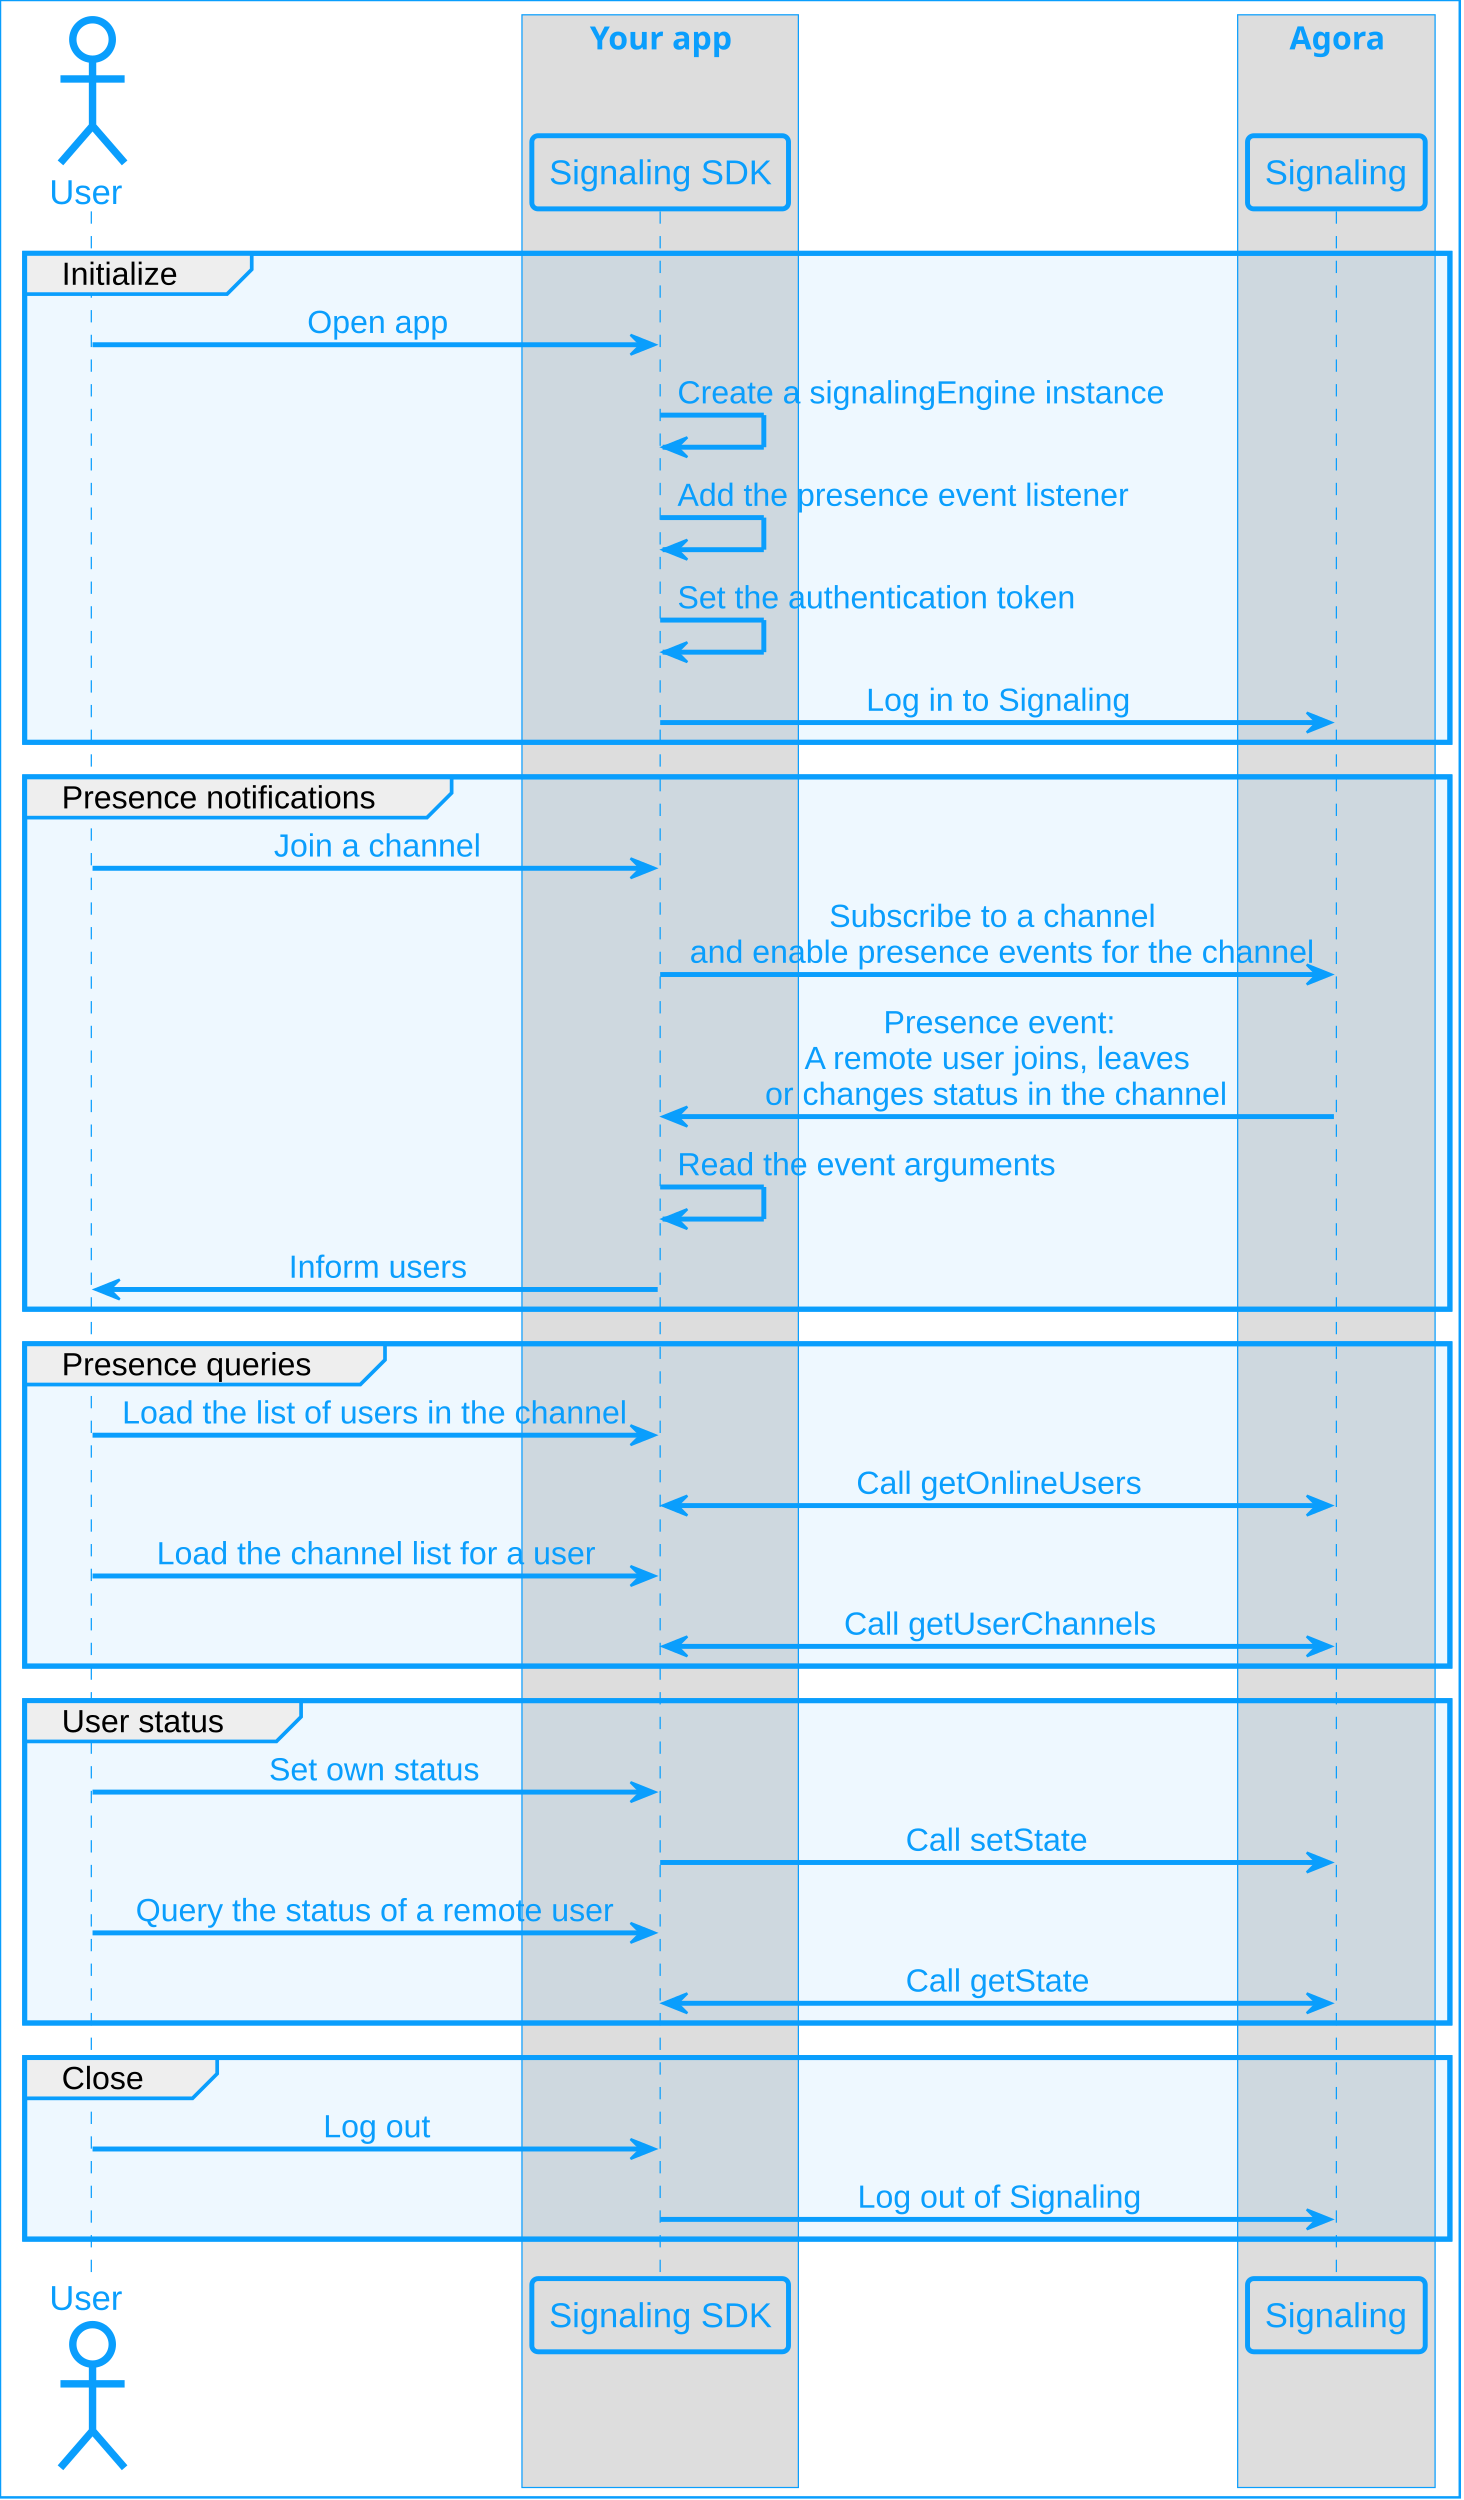
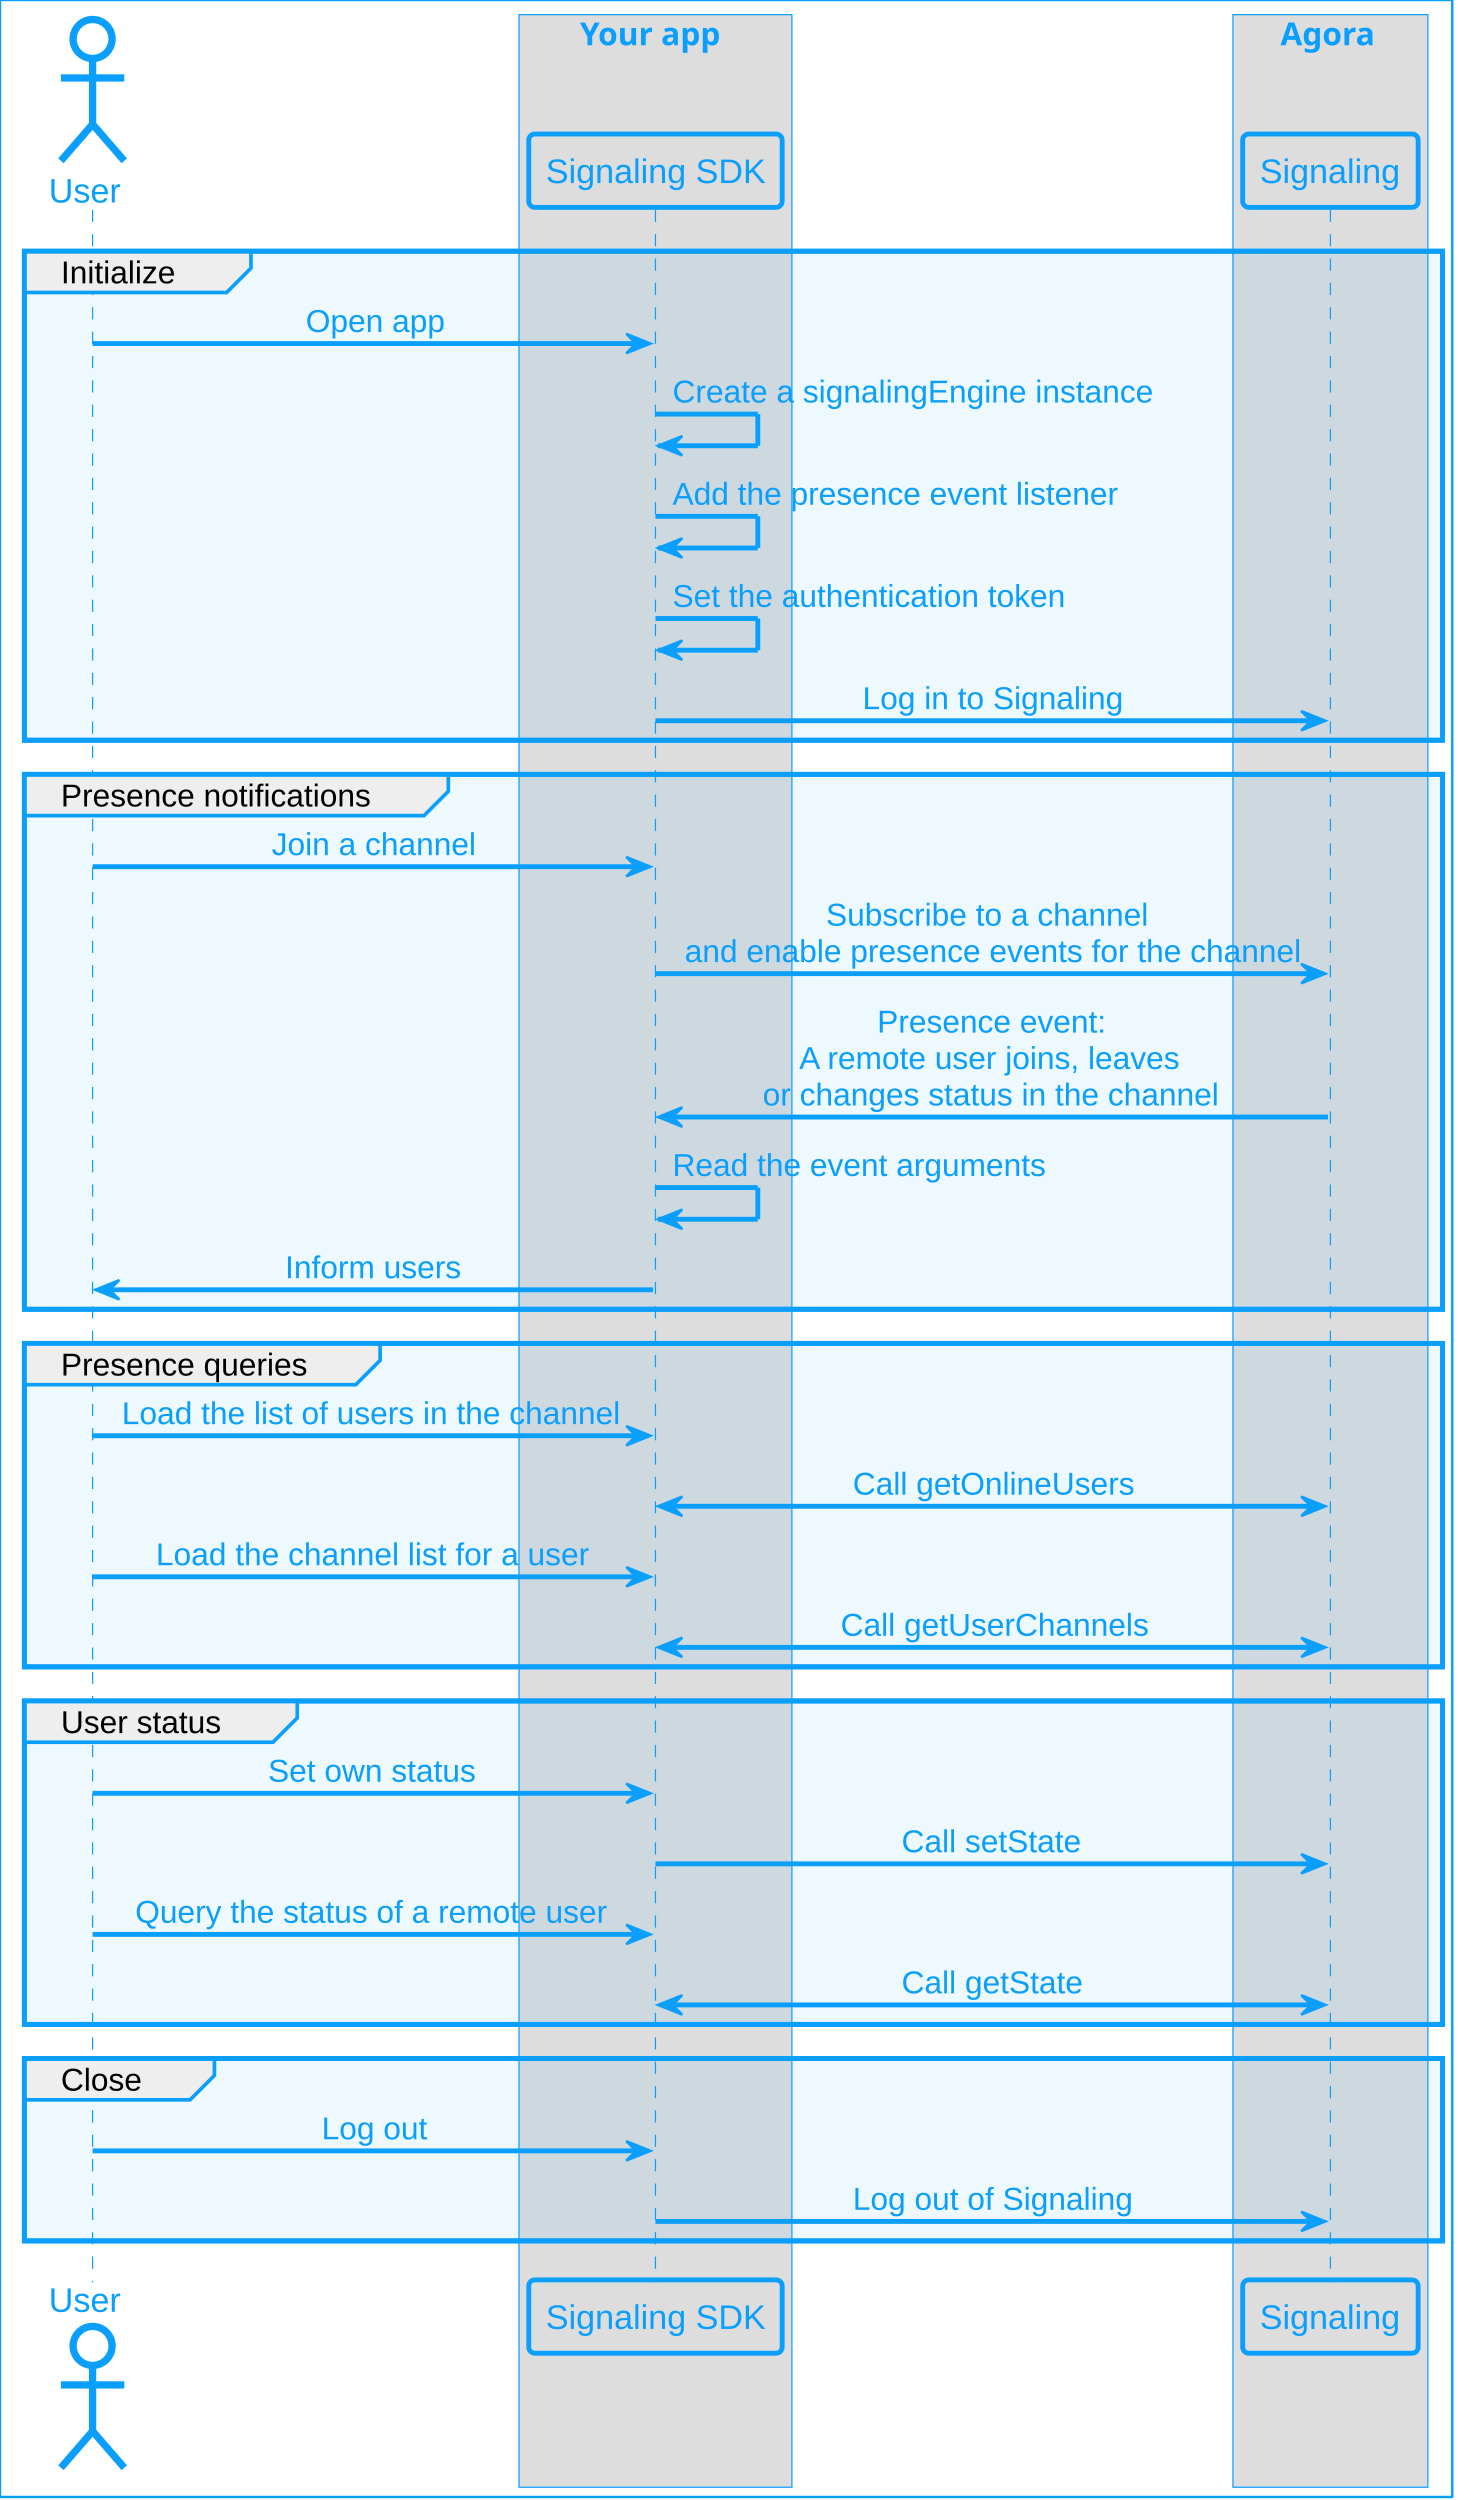
- <svg xmlns="http://www.w3.org/2000/svg" contentStyleType="text/css" height="1013px" preserveAspectRatio="none" style="width:593px;height:1013px;" version="1.1" viewBox="0 0 593 1013" width="593px" zoomAndPan="magnify">
+ <svg xmlns="http://www.w3.org/2000/svg" contentStyleType="text/css" height="1026px" preserveAspectRatio="none" style="width:598px;height:1026px;" version="1.1" viewBox="0 0 598 1026" width="598px" zoomAndPan="magnify">
  <defs />
  <g>
-     <rect fill="none" height="1011.938" style="stroke:#0A9EFD;stroke-width:1.0;" width="591.5" x="0" y="0" />
-     <rect fill="#999999" fill-opacity="0.333" height="1001.938" style="stroke:#0A9EFD;stroke-width:0.5;" width="112" x="211.5" y="6" />
-     <text fill="#0A9EFD" font-family="sans-serif" font-size="13" font-weight="bold" lengthAdjust="spacing" textLength="57" x="239" y="20.028">Your app</text>
-     <rect fill="#999999" fill-opacity="0.333" height="1001.938" style="stroke:#0A9EFD;stroke-width:0.5;" width="80" x="501.5" y="6" />
-     <text fill="#0A9EFD" font-family="sans-serif" font-size="13" font-weight="bold" lengthAdjust="spacing" textLength="38" x="522.5" y="20.028">Agora</text>
-     <rect fill="#0A9EFD" fill-opacity="0.067" height="198.141" style="stroke:#0A9EFD;stroke-width:2.0;" width="577.5" x="10" y="102.641" />
-     <rect fill="#0A9EFD" fill-opacity="0.067" height="215.711" style="stroke:#0A9EFD;stroke-width:2.0;" width="577.5" x="10" y="314.781" />
-     <rect fill="#0A9EFD" fill-opacity="0.067" height="130.617" style="stroke:#0A9EFD;stroke-width:2.0;" width="577.5" x="10" y="544.492" />
-     <rect fill="#0A9EFD" fill-opacity="0.067" height="130.617" style="stroke:#0A9EFD;stroke-width:2.0;" width="577.5" x="10" y="689.109" />
-     <rect fill="#0A9EFD" fill-opacity="0.067" height="73.57" style="stroke:#0A9EFD;stroke-width:2.0;" width="577.5" x="10" y="833.727" />
-     <line style="stroke:#0A9EFD;stroke-width:0.5;stroke-dasharray:5.0,5.0;" x1="37" x2="37" y1="85.641" y2="924.297" />
-     <line style="stroke:#0A9EFD;stroke-width:0.5;stroke-dasharray:5.0,5.0;" x1="267.5" x2="267.5" y1="85.641" y2="924.297" />
-     <line style="stroke:#0A9EFD;stroke-width:0.5;stroke-dasharray:5.0,5.0;" x1="541.5" x2="541.5" y1="85.641" y2="924.297" />
-     <text fill="#0A9EFD" font-family="Arial" font-size="14" lengthAdjust="spacing" textLength="29" x="20" y="82.674">User</text>
-     <ellipse cx="37.5" cy="16" fill="none" rx="8" ry="8" style="stroke:#0A9EFD;stroke-width:3.0;" />
-     <path d="M37.5,24 L37.5,51 M24.5,32 L50.5,32 M37.5,51 L24.5,66 M37.5,51 L50.5,66 " fill="none" style="stroke:#0A9EFD;stroke-width:3.0;" />
-     <text fill="#0A9EFD" font-family="Arial" font-size="14" lengthAdjust="spacing" textLength="29" x="20" y="935.971">User</text>
-     <ellipse cx="37.5" cy="949.938" fill="none" rx="8" ry="8" style="stroke:#0A9EFD;stroke-width:3.0;" />
-     <path d="M37.5,957.938 L37.5,984.938 M24.5,965.938 L50.5,965.938 M37.5,984.938 L24.5,999.938 M37.5,984.938 L50.5,999.938 " fill="none" style="stroke:#0A9EFD;stroke-width:3.0;" />
-     <rect fill="none" height="29.641" rx="2.5" ry="2.5" style="stroke:#0A9EFD;stroke-width:2.0;" width="104" x="215.5" y="55" />
-     <text fill="#0A9EFD" font-family="Arial" font-size="14" lengthAdjust="spacing" textLength="90" x="222.5" y="74.674">Signaling SDK</text>
-     <rect fill="none" height="29.641" rx="2.5" ry="2.5" style="stroke:#0A9EFD;stroke-width:2.0;" width="104" x="215.5" y="923.297" />
-     <text fill="#0A9EFD" font-family="Arial" font-size="14" lengthAdjust="spacing" textLength="90" x="222.5" y="942.971">Signaling SDK</text>
-     <rect fill="none" height="29.641" rx="2.5" ry="2.5" style="stroke:#0A9EFD;stroke-width:2.0;" width="72" x="505.5" y="55" />
-     <text fill="#0A9EFD" font-family="Arial" font-size="14" lengthAdjust="spacing" textLength="58" x="512.5" y="74.674">Signaling</text>
-     <rect fill="none" height="29.641" rx="2.5" ry="2.5" style="stroke:#0A9EFD;stroke-width:2.0;" width="72" x="505.5" y="923.297" />
-     <text fill="#0A9EFD" font-family="Arial" font-size="14" lengthAdjust="spacing" textLength="58" x="512.5" y="942.971">Signaling</text>
-     <path d="M10,102.641 L102,102.641 L102,109.164 L92,119.164 L10,119.164 L10,102.641 " fill="#EEEEEE" style="stroke:#0A9EFD;stroke-width:1.5;" />
-     <rect fill="none" height="198.141" style="stroke:#0A9EFD;stroke-width:2.0;" width="577.5" x="10" y="102.641" />
-     <text fill="#000000" font-family="Arial" font-size="13" lengthAdjust="spacing" textLength="47" x="25" y="115.409">Initialize</text>
-     <polygon fill="#0A9EFD" points="255.5,135.688,265.5,139.688,255.5,143.688,259.5,139.688" style="stroke:#0A9EFD;stroke-width:1.0;" />
-     <line style="stroke:#0A9EFD;stroke-width:2.0;" x1="37.5" x2="261.5" y1="139.688" y2="139.688" />
-     <text fill="#0A9EFD" font-family="Arial" font-size="13" lengthAdjust="spacing" textLength="56" x="124.5" y="134.933">Open app</text>
-     <line style="stroke:#0A9EFD;stroke-width:2.0;" x1="267.5" x2="309.5" y1="168.211" y2="168.211" />
-     <line style="stroke:#0A9EFD;stroke-width:2.0;" x1="309.5" x2="309.5" y1="168.211" y2="181.211" />
-     <line style="stroke:#0A9EFD;stroke-width:2.0;" x1="268.5" x2="309.5" y1="181.211" y2="181.211" />
-     <polygon fill="#0A9EFD" points="278.5,177.211,268.5,181.211,278.5,185.211,274.5,181.211" style="stroke:#0A9EFD;stroke-width:1.0;" />
-     <text fill="#0A9EFD" font-family="Arial" font-size="13" lengthAdjust="spacing" textLength="197" x="274.5" y="163.456">Create a signalingEngine instance</text>
-     <line style="stroke:#0A9EFD;stroke-width:2.0;" x1="267.5" x2="309.5" y1="209.734" y2="209.734" />
-     <line style="stroke:#0A9EFD;stroke-width:2.0;" x1="309.5" x2="309.5" y1="209.734" y2="222.734" />
-     <line style="stroke:#0A9EFD;stroke-width:2.0;" x1="268.5" x2="309.5" y1="222.734" y2="222.734" />
-     <polygon fill="#0A9EFD" points="278.5,218.734,268.5,222.734,278.5,226.734,274.5,222.734" style="stroke:#0A9EFD;stroke-width:1.0;" />
-     <text fill="#0A9EFD" font-family="Arial" font-size="13" lengthAdjust="spacing" textLength="182" x="274.5" y="204.98">Add the presence event listener</text>
-     <line style="stroke:#0A9EFD;stroke-width:2.0;" x1="267.5" x2="309.5" y1="251.258" y2="251.258" />
-     <line style="stroke:#0A9EFD;stroke-width:2.0;" x1="309.5" x2="309.5" y1="251.258" y2="264.258" />
-     <line style="stroke:#0A9EFD;stroke-width:2.0;" x1="268.5" x2="309.5" y1="264.258" y2="264.258" />
-     <polygon fill="#0A9EFD" points="278.5,260.258,268.5,264.258,278.5,268.258,274.5,264.258" style="stroke:#0A9EFD;stroke-width:1.0;" />
-     <text fill="#0A9EFD" font-family="Arial" font-size="13" lengthAdjust="spacing" textLength="163" x="274.5" y="246.503">Set the authentication token</text>
-     <polygon fill="#0A9EFD" points="529.5,288.781,539.5,292.781,529.5,296.781,533.5,292.781" style="stroke:#0A9EFD;stroke-width:1.0;" />
-     <line style="stroke:#0A9EFD;stroke-width:2.0;" x1="267.5" x2="535.5" y1="292.781" y2="292.781" />
-     <text fill="#0A9EFD" font-family="Arial" font-size="13" lengthAdjust="spacing" textLength="107" x="351" y="288.026">Log in to Signaling</text>
-     <path d="M10,314.781 L183,314.781 L183,321.305 L173,331.305 L10,331.305 L10,314.781 " fill="#EEEEEE" style="stroke:#0A9EFD;stroke-width:1.5;" />
-     <rect fill="none" height="215.711" style="stroke:#0A9EFD;stroke-width:2.0;" width="577.5" x="10" y="314.781" />
-     <text fill="#000000" font-family="Arial" font-size="13" lengthAdjust="spacing" textLength="128" x="25" y="327.55">Presence notifications</text>
-     <polygon fill="#0A9EFD" points="255.5,347.828,265.5,351.828,255.5,355.828,259.5,351.828" style="stroke:#0A9EFD;stroke-width:1.0;" />
-     <line style="stroke:#0A9EFD;stroke-width:2.0;" x1="37.5" x2="261.5" y1="351.828" y2="351.828" />
-     <text fill="#0A9EFD" font-family="Arial" font-size="13" lengthAdjust="spacing" textLength="83" x="111" y="347.073">Join a channel</text>
-     <polygon fill="#0A9EFD" points="529.5,390.875,539.5,394.875,529.5,398.875,533.5,394.875" style="stroke:#0A9EFD;stroke-width:1.0;" />
-     <line style="stroke:#0A9EFD;stroke-width:2.0;" x1="267.5" x2="535.5" y1="394.875" y2="394.875" />
-     <text fill="#0A9EFD" font-family="Arial" font-size="13" lengthAdjust="spacing" textLength="133" x="336" y="375.597">Subscribe to a channel</text>
-     <text fill="#0A9EFD" font-family="Arial" font-size="13" lengthAdjust="spacing" textLength="250" x="279.5" y="390.12">and enable presence events for the channel</text>
-     <polygon fill="#0A9EFD" points="278.5,448.445,268.5,452.445,278.5,456.445,274.5,452.445" style="stroke:#0A9EFD;stroke-width:1.0;" />
-     <line style="stroke:#0A9EFD;stroke-width:2.0;" x1="272.5" x2="540.5" y1="452.445" y2="452.445" />
-     <text fill="#0A9EFD" font-family="Arial" font-size="13" lengthAdjust="spacing" textLength="93" x="358" y="418.644">Presence event:</text>
-     <text fill="#0A9EFD" font-family="Arial" font-size="13" lengthAdjust="spacing" textLength="157" x="326" y="433.167">A remote user joins, leaves</text>
-     <text fill="#0A9EFD" font-family="Arial" font-size="13" lengthAdjust="spacing" textLength="189" x="310" y="447.69">or changes status in the channel</text>
-     <line style="stroke:#0A9EFD;stroke-width:2.0;" x1="267.5" x2="309.5" y1="480.969" y2="480.969" />
-     <line style="stroke:#0A9EFD;stroke-width:2.0;" x1="309.5" x2="309.5" y1="480.969" y2="493.969" />
-     <line style="stroke:#0A9EFD;stroke-width:2.0;" x1="268.5" x2="309.5" y1="493.969" y2="493.969" />
-     <polygon fill="#0A9EFD" points="278.5,489.969,268.5,493.969,278.5,497.969,274.5,493.969" style="stroke:#0A9EFD;stroke-width:1.0;" />
-     <text fill="#0A9EFD" font-family="Arial" font-size="13" lengthAdjust="spacing" textLength="151" x="274.5" y="476.214">Read the event arguments</text>
-     <polygon fill="#0A9EFD" points="48.5,518.492,38.5,522.492,48.5,526.492,44.5,522.492" style="stroke:#0A9EFD;stroke-width:1.0;" />
-     <line style="stroke:#0A9EFD;stroke-width:2.0;" x1="42.5" x2="266.5" y1="522.492" y2="522.492" />
-     <text fill="#0A9EFD" font-family="Arial" font-size="13" lengthAdjust="spacing" textLength="71" x="117" y="517.737">Inform users</text>
-     <path d="M10,544.492 L156,544.492 L156,551.016 L146,561.016 L10,561.016 L10,544.492 " fill="#EEEEEE" style="stroke:#0A9EFD;stroke-width:1.5;" />
-     <rect fill="none" height="130.617" style="stroke:#0A9EFD;stroke-width:2.0;" width="577.5" x="10" y="544.492" />
-     <text fill="#000000" font-family="Arial" font-size="13" lengthAdjust="spacing" textLength="101" x="25" y="557.261">Presence queries</text>
-     <polygon fill="#0A9EFD" points="255.5,577.539,265.5,581.539,255.5,585.539,259.5,581.539" style="stroke:#0A9EFD;stroke-width:1.0;" />
-     <line style="stroke:#0A9EFD;stroke-width:2.0;" x1="37.5" x2="261.5" y1="581.539" y2="581.539" />
-     <text fill="#0A9EFD" font-family="Arial" font-size="13" lengthAdjust="spacing" textLength="206" x="49.5" y="576.784">Load the list of users in the channel</text>
-     <polygon fill="#0A9EFD" points="278.5,606.062,268.5,610.062,278.5,614.062,274.5,610.062" style="stroke:#0A9EFD;stroke-width:1.0;" />
-     <polygon fill="#0A9EFD" points="529.5,606.062,539.5,610.062,529.5,614.062,533.5,610.062" style="stroke:#0A9EFD;stroke-width:1.0;" />
-     <line style="stroke:#0A9EFD;stroke-width:2.0;" x1="272.5" x2="535.5" y1="610.062" y2="610.062" />
-     <text fill="#0A9EFD" font-family="Arial" font-size="13" lengthAdjust="spacing" textLength="115" x="347" y="605.308">Call getOnlineUsers</text>
-     <polygon fill="#0A9EFD" points="255.5,634.586,265.5,638.586,255.5,642.586,259.5,638.586" style="stroke:#0A9EFD;stroke-width:1.0;" />
-     <line style="stroke:#0A9EFD;stroke-width:2.0;" x1="37.5" x2="261.5" y1="638.586" y2="638.586" />
-     <text fill="#0A9EFD" font-family="Arial" font-size="13" lengthAdjust="spacing" textLength="178" x="63.5" y="633.831">Load the channel list for a user</text>
-     <polygon fill="#0A9EFD" points="278.5,663.109,268.5,667.109,278.5,671.109,274.5,667.109" style="stroke:#0A9EFD;stroke-width:1.0;" />
-     <polygon fill="#0A9EFD" points="529.5,663.109,539.5,667.109,529.5,671.109,533.5,667.109" style="stroke:#0A9EFD;stroke-width:1.0;" />
-     <line style="stroke:#0A9EFD;stroke-width:2.0;" x1="272.5" x2="535.5" y1="667.109" y2="667.109" />
-     <text fill="#0A9EFD" font-family="Arial" font-size="13" lengthAdjust="spacing" textLength="125" x="342" y="662.355">Call getUserChannels</text>
-     <path d="M10,689.109 L122,689.109 L122,695.633 L112,705.633 L10,705.633 L10,689.109 " fill="#EEEEEE" style="stroke:#0A9EFD;stroke-width:1.5;" />
-     <rect fill="none" height="130.617" style="stroke:#0A9EFD;stroke-width:2.0;" width="577.5" x="10" y="689.109" />
-     <text fill="#000000" font-family="Arial" font-size="13" lengthAdjust="spacing" textLength="67" x="25" y="701.878">User status</text>
-     <polygon fill="#0A9EFD" points="255.5,722.156,265.5,726.156,255.5,730.156,259.5,726.156" style="stroke:#0A9EFD;stroke-width:1.0;" />
-     <line style="stroke:#0A9EFD;stroke-width:2.0;" x1="37.5" x2="261.5" y1="726.156" y2="726.156" />
-     <text fill="#0A9EFD" font-family="Arial" font-size="13" lengthAdjust="spacing" textLength="87" x="109" y="721.401">Set own status</text>
-     <polygon fill="#0A9EFD" points="529.5,750.68,539.5,754.68,529.5,758.68,533.5,754.68" style="stroke:#0A9EFD;stroke-width:1.0;" />
-     <line style="stroke:#0A9EFD;stroke-width:2.0;" x1="267.5" x2="535.5" y1="754.68" y2="754.68" />
-     <text fill="#0A9EFD" font-family="Arial" font-size="13" lengthAdjust="spacing" textLength="75" x="367" y="749.925">Call setState</text>
-     <polygon fill="#0A9EFD" points="255.5,779.203,265.5,783.203,255.5,787.203,259.5,783.203" style="stroke:#0A9EFD;stroke-width:1.0;" />
-     <line style="stroke:#0A9EFD;stroke-width:2.0;" x1="37.5" x2="261.5" y1="783.203" y2="783.203" />
-     <text fill="#0A9EFD" font-family="Arial" font-size="13" lengthAdjust="spacing" textLength="195" x="55" y="778.448">Query the status of a remote user</text>
-     <polygon fill="#0A9EFD" points="278.5,807.727,268.5,811.727,278.5,815.727,274.5,811.727" style="stroke:#0A9EFD;stroke-width:1.0;" />
-     <polygon fill="#0A9EFD" points="529.5,807.727,539.5,811.727,529.5,815.727,533.5,811.727" style="stroke:#0A9EFD;stroke-width:1.0;" />
-     <line style="stroke:#0A9EFD;stroke-width:2.0;" x1="272.5" x2="535.5" y1="811.727" y2="811.727" />
-     <text fill="#0A9EFD" font-family="Arial" font-size="13" lengthAdjust="spacing" textLength="75" x="367" y="806.972">Call getState</text>
-     <path d="M10,833.727 L88,833.727 L88,840.25 L78,850.25 L10,850.25 L10,833.727 " fill="#EEEEEE" style="stroke:#0A9EFD;stroke-width:1.5;" />
-     <rect fill="none" height="73.57" style="stroke:#0A9EFD;stroke-width:2.0;" width="577.5" x="10" y="833.727" />
-     <text fill="#000000" font-family="Arial" font-size="13" lengthAdjust="spacing" textLength="33" x="25" y="846.495">Close</text>
-     <polygon fill="#0A9EFD" points="255.5,866.773,265.5,870.773,255.5,874.773,259.5,870.773" style="stroke:#0A9EFD;stroke-width:1.0;" />
-     <line style="stroke:#0A9EFD;stroke-width:2.0;" x1="37.5" x2="261.5" y1="870.773" y2="870.773" />
-     <text fill="#0A9EFD" font-family="Arial" font-size="13" lengthAdjust="spacing" textLength="43" x="131" y="866.019">Log out</text>
-     <polygon fill="#0A9EFD" points="529.5,895.297,539.5,899.297,529.5,903.297,533.5,899.297" style="stroke:#0A9EFD;stroke-width:1.0;" />
-     <line style="stroke:#0A9EFD;stroke-width:2.0;" x1="267.5" x2="535.5" y1="899.297" y2="899.297" />
-     <text fill="#0A9EFD" font-family="Arial" font-size="13" lengthAdjust="spacing" textLength="114" x="347.5" y="894.542">Log out of Signaling</text>
+     <rect fill="none" height="1024.762" style="stroke:#0A9EFD;stroke-width:1.0;" width="596" x="0" y="0" />
+     <rect fill="#999999" fill-opacity="0.333" height="1014.762" style="stroke:#0A9EFD;stroke-width:0.5;" width="112" x="213" y="6" />
+     <text fill="#0A9EFD" font-family="sans-serif" font-size="13" font-weight="bold" lengthAdjust="spacing" textLength="62" x="238" y="18.568">Your app</text>
+     <rect fill="#999999" fill-opacity="0.333" height="1014.762" style="stroke:#0A9EFD;stroke-width:0.5;" width="80" x="506" y="6" />
+     <text fill="#0A9EFD" font-family="sans-serif" font-size="13" font-weight="bold" lengthAdjust="spacing" textLength="41" x="525.5" y="18.568">Agora</text>
+     <rect fill="#0A9EFD" fill-opacity="0.067" height="200.692" style="stroke:#0A9EFD;stroke-width:2.0;" width="582" x="10" y="103.099" />
+     <rect fill="#0A9EFD" fill-opacity="0.067" height="219.539" style="stroke:#0A9EFD;stroke-width:2.0;" width="582" x="10" y="317.791" />
+     <rect fill="#0A9EFD" fill-opacity="0.067" height="132.744" style="stroke:#0A9EFD;stroke-width:2.0;" width="582" x="10" y="551.33" />
+     <rect fill="#0A9EFD" fill-opacity="0.067" height="132.744" style="stroke:#0A9EFD;stroke-width:2.0;" width="582" x="10" y="698.073" />
+     <rect fill="#0A9EFD" fill-opacity="0.067" height="74.846" style="stroke:#0A9EFD;stroke-width:2.0;" width="582" x="10" y="844.817" />
+     <line style="stroke:#0A9EFD;stroke-width:0.5;stroke-dasharray:5.0,5.0;" x1="38" x2="38" y1="86.099" y2="936.663" />
+     <line style="stroke:#0A9EFD;stroke-width:0.5;stroke-dasharray:5.0,5.0;" x1="269" x2="269" y1="86.099" y2="936.663" />
+     <line style="stroke:#0A9EFD;stroke-width:0.5;stroke-dasharray:5.0,5.0;" x1="546" x2="546" y1="86.099" y2="936.663" />
+     <text fill="#0A9EFD" font-family="Arial" font-size="14" lengthAdjust="spacing" textLength="30" x="20" y="83.132">User</text>
+     <ellipse cx="38" cy="16" fill="none" rx="8" ry="8" style="stroke:#0A9EFD;stroke-width:3.0;" />
+     <path d="M38,24 L38,51 M25,32 L51,32 M38,51 L25,66 M38,51 L51,66 " fill="none" style="stroke:#0A9EFD;stroke-width:3.0;" />
+     <text fill="#0A9EFD" font-family="Arial" font-size="14" lengthAdjust="spacing" textLength="30" x="20" y="948.795">User</text>
+     <ellipse cx="38" cy="962.762" fill="none" rx="8" ry="8" style="stroke:#0A9EFD;stroke-width:3.0;" />
+     <path d="M38,970.762 L38,997.762 M25,978.762 L51,978.762 M38,997.762 L25,1012.762 M38,997.762 L51,1012.762 " fill="none" style="stroke:#0A9EFD;stroke-width:3.0;" />
+     <rect fill="none" height="30.099" rx="2.5" ry="2.5" style="stroke:#0A9EFD;stroke-width:2.0;" width="104" x="217" y="55" />
+     <text fill="#0A9EFD" font-family="Arial" font-size="14" lengthAdjust="spacing" textLength="90" x="224" y="75.132">Signaling SDK</text>
+     <rect fill="none" height="30.099" rx="2.5" ry="2.5" style="stroke:#0A9EFD;stroke-width:2.0;" width="104" x="217" y="935.663" />
+     <text fill="#0A9EFD" font-family="Arial" font-size="14" lengthAdjust="spacing" textLength="90" x="224" y="955.795">Signaling SDK</text>
+     <rect fill="none" height="30.099" rx="2.5" ry="2.5" style="stroke:#0A9EFD;stroke-width:2.0;" width="72" x="510" y="55" />
+     <text fill="#0A9EFD" font-family="Arial" font-size="14" lengthAdjust="spacing" textLength="58" x="517" y="75.132">Signaling</text>
+     <rect fill="none" height="30.099" rx="2.5" ry="2.5" style="stroke:#0A9EFD;stroke-width:2.0;" width="72" x="510" y="935.663" />
+     <text fill="#0A9EFD" font-family="Arial" font-size="14" lengthAdjust="spacing" textLength="58" x="517" y="955.795">Signaling</text>
+     <path d="M10,103.099 L103,103.099 L103,110.047 L93,120.047 L10,120.047 L10,103.099 " fill="#EEEEEE" style="stroke:#0A9EFD;stroke-width:1.5;" />
+     <rect fill="none" height="200.692" style="stroke:#0A9EFD;stroke-width:2.0;" width="582" x="10" y="103.099" />
+     <text fill="#000000" font-family="Arial" font-size="13" lengthAdjust="spacing" textLength="48" x="25" y="116.293">Initialize</text>
+     <polygon fill="#0A9EFD" points="257,136.996,267,140.996,257,144.996,261,140.996" style="stroke:#0A9EFD;stroke-width:1.0;" />
+     <line style="stroke:#0A9EFD;stroke-width:2.0;" x1="38" x2="263" y1="140.996" y2="140.996" />
+     <text fill="#0A9EFD" font-family="Arial" font-size="13" lengthAdjust="spacing" textLength="56" x="125.5" y="136.241">Open app</text>
+     <line style="stroke:#0A9EFD;stroke-width:2.0;" x1="269" x2="311" y1="169.945" y2="169.945" />
+     <line style="stroke:#0A9EFD;stroke-width:2.0;" x1="311" x2="311" y1="169.945" y2="182.945" />
+     <line style="stroke:#0A9EFD;stroke-width:2.0;" x1="270" x2="311" y1="182.945" y2="182.945" />
+     <polygon fill="#0A9EFD" points="280,178.945,270,182.945,280,186.945,276,182.945" style="stroke:#0A9EFD;stroke-width:1.0;" />
+     <text fill="#0A9EFD" font-family="Arial" font-size="13" lengthAdjust="spacing" textLength="197" x="276" y="165.19">Create a signalingEngine instance</text>
+     <line style="stroke:#0A9EFD;stroke-width:2.0;" x1="269" x2="311" y1="211.894" y2="211.894" />
+     <line style="stroke:#0A9EFD;stroke-width:2.0;" x1="311" x2="311" y1="211.894" y2="224.894" />
+     <line style="stroke:#0A9EFD;stroke-width:2.0;" x1="270" x2="311" y1="224.894" y2="224.894" />
+     <polygon fill="#0A9EFD" points="280,220.894,270,224.894,280,228.894,276,224.894" style="stroke:#0A9EFD;stroke-width:1.0;" />
+     <text fill="#0A9EFD" font-family="Arial" font-size="13" lengthAdjust="spacing" textLength="184" x="276" y="207.139">Add the presence event listener</text>
+     <line style="stroke:#0A9EFD;stroke-width:2.0;" x1="269" x2="311" y1="253.842" y2="253.842" />
+     <line style="stroke:#0A9EFD;stroke-width:2.0;" x1="311" x2="311" y1="253.842" y2="266.842" />
+     <line style="stroke:#0A9EFD;stroke-width:2.0;" x1="270" x2="311" y1="266.842" y2="266.842" />
+     <polygon fill="#0A9EFD" points="280,262.842,270,266.842,280,270.842,276,266.842" style="stroke:#0A9EFD;stroke-width:1.0;" />
+     <text fill="#0A9EFD" font-family="Arial" font-size="13" lengthAdjust="spacing" textLength="163" x="276" y="249.087">Set the authentication token</text>
+     <polygon fill="#0A9EFD" points="534,291.791,544,295.791,534,299.791,538,295.791" style="stroke:#0A9EFD;stroke-width:1.0;" />
+     <line style="stroke:#0A9EFD;stroke-width:2.0;" x1="269" x2="540" y1="295.791" y2="295.791" />
+     <text fill="#0A9EFD" font-family="Arial" font-size="13" lengthAdjust="spacing" textLength="107" x="354" y="291.036">Log in to Signaling</text>
+     <path d="M10,317.791 L184,317.791 L184,324.74 L174,334.74 L10,334.74 L10,317.791 " fill="#EEEEEE" style="stroke:#0A9EFD;stroke-width:1.5;" />
+     <rect fill="none" height="219.539" style="stroke:#0A9EFD;stroke-width:2.0;" width="582" x="10" y="317.791" />
+     <text fill="#000000" font-family="Arial" font-size="13" lengthAdjust="spacing" textLength="129" x="25" y="330.985">Presence notifications</text>
+     <polygon fill="#0A9EFD" points="257,351.688,267,355.688,257,359.688,261,355.688" style="stroke:#0A9EFD;stroke-width:1.0;" />
+     <line style="stroke:#0A9EFD;stroke-width:2.0;" x1="38" x2="263" y1="355.688" y2="355.688" />
+     <text fill="#0A9EFD" font-family="Arial" font-size="13" lengthAdjust="spacing" textLength="84" x="111.5" y="350.934">Join a channel</text>
+     <polygon fill="#0A9EFD" points="534,395.586,544,399.586,534,403.586,538,399.586" style="stroke:#0A9EFD;stroke-width:1.0;" />
+     <line style="stroke:#0A9EFD;stroke-width:2.0;" x1="269" x2="540" y1="399.586" y2="399.586" />
+     <text fill="#0A9EFD" font-family="Arial" font-size="13" lengthAdjust="spacing" textLength="133" x="339" y="379.882">Subscribe to a channel</text>
+     <text fill="#0A9EFD" font-family="Arial" font-size="13" lengthAdjust="spacing" textLength="253" x="281" y="394.831">and enable presence events for the channel</text>
+     <polygon fill="#0A9EFD" points="280,454.432,270,458.432,280,462.432,276,458.432" style="stroke:#0A9EFD;stroke-width:1.0;" />
+     <line style="stroke:#0A9EFD;stroke-width:2.0;" x1="274" x2="545" y1="458.432" y2="458.432" />
+     <text fill="#0A9EFD" font-family="Arial" font-size="13" lengthAdjust="spacing" textLength="95" x="360" y="423.78">Presence event:</text>
+     <text fill="#0A9EFD" font-family="Arial" font-size="13" lengthAdjust="spacing" textLength="159" x="328" y="438.728">A remote user joins, leaves</text>
+     <text fill="#0A9EFD" font-family="Arial" font-size="13" lengthAdjust="spacing" textLength="189" x="313" y="453.677">or changes status in the channel</text>
+     <line style="stroke:#0A9EFD;stroke-width:2.0;" x1="269" x2="311" y1="487.381" y2="487.381" />
+     <line style="stroke:#0A9EFD;stroke-width:2.0;" x1="311" x2="311" y1="487.381" y2="500.381" />
+     <line style="stroke:#0A9EFD;stroke-width:2.0;" x1="270" x2="311" y1="500.381" y2="500.381" />
+     <polygon fill="#0A9EFD" points="280,496.381,270,500.381,280,504.381,276,500.381" style="stroke:#0A9EFD;stroke-width:1.0;" />
+     <text fill="#0A9EFD" font-family="Arial" font-size="13" lengthAdjust="spacing" textLength="153" x="276" y="482.626">Read the event arguments</text>
+     <polygon fill="#0A9EFD" points="49,525.33,39,529.33,49,533.33,45,529.33" style="stroke:#0A9EFD;stroke-width:1.0;" />
+     <line style="stroke:#0A9EFD;stroke-width:2.0;" x1="43" x2="268" y1="529.33" y2="529.33" />
+     <text fill="#0A9EFD" font-family="Arial" font-size="13" lengthAdjust="spacing" textLength="73" x="117" y="524.575">Inform users</text>
+     <path d="M10,551.33 L156,551.33 L156,558.278 L146,568.278 L10,568.278 L10,551.33 " fill="#EEEEEE" style="stroke:#0A9EFD;stroke-width:1.5;" />
+     <rect fill="none" height="132.744" style="stroke:#0A9EFD;stroke-width:2.0;" width="582" x="10" y="551.33" />
+     <text fill="#000000" font-family="Arial" font-size="13" lengthAdjust="spacing" textLength="101" x="25" y="564.523">Presence queries</text>
+     <polygon fill="#0A9EFD" points="257,585.227,267,589.227,257,593.227,261,589.227" style="stroke:#0A9EFD;stroke-width:1.0;" />
+     <line style="stroke:#0A9EFD;stroke-width:2.0;" x1="38" x2="263" y1="589.227" y2="589.227" />
+     <text fill="#0A9EFD" font-family="Arial" font-size="13" lengthAdjust="spacing" textLength="207" x="50" y="584.472">Load the list of users in the channel</text>
+     <polygon fill="#0A9EFD" points="280,614.176,270,618.176,280,622.176,276,618.176" style="stroke:#0A9EFD;stroke-width:1.0;" />
+     <polygon fill="#0A9EFD" points="534,614.176,544,618.176,534,622.176,538,618.176" style="stroke:#0A9EFD;stroke-width:1.0;" />
+     <line style="stroke:#0A9EFD;stroke-width:2.0;" x1="274" x2="540" y1="618.176" y2="618.176" />
+     <text fill="#0A9EFD" font-family="Arial" font-size="13" lengthAdjust="spacing" textLength="115" x="350" y="613.421">Call getOnlineUsers</text>
+     <polygon fill="#0A9EFD" points="257,643.125,267,647.125,257,651.125,261,647.125" style="stroke:#0A9EFD;stroke-width:1.0;" />
+     <line style="stroke:#0A9EFD;stroke-width:2.0;" x1="38" x2="263" y1="647.125" y2="647.125" />
+     <text fill="#0A9EFD" font-family="Arial" font-size="13" lengthAdjust="spacing" textLength="179" x="64" y="642.37">Load the channel list for a user</text>
+     <polygon fill="#0A9EFD" points="280,672.073,270,676.073,280,680.073,276,676.073" style="stroke:#0A9EFD;stroke-width:1.0;" />
+     <polygon fill="#0A9EFD" points="534,672.073,544,676.073,534,680.073,538,676.073" style="stroke:#0A9EFD;stroke-width:1.0;" />
+     <line style="stroke:#0A9EFD;stroke-width:2.0;" x1="274" x2="540" y1="676.073" y2="676.073" />
+     <text fill="#0A9EFD" font-family="Arial" font-size="13" lengthAdjust="spacing" textLength="125" x="345" y="671.318">Call getUserChannels</text>
+     <path d="M10,698.073 L122,698.073 L122,705.022 L112,715.022 L10,715.022 L10,698.073 " fill="#EEEEEE" style="stroke:#0A9EFD;stroke-width:1.5;" />
+     <rect fill="none" height="132.744" style="stroke:#0A9EFD;stroke-width:2.0;" width="582" x="10" y="698.073" />
+     <text fill="#000000" font-family="Arial" font-size="13" lengthAdjust="spacing" textLength="67" x="25" y="711.267">User status</text>
+     <polygon fill="#0A9EFD" points="257,731.971,267,735.971,257,739.971,261,735.971" style="stroke:#0A9EFD;stroke-width:1.0;" />
+     <line style="stroke:#0A9EFD;stroke-width:2.0;" x1="38" x2="263" y1="735.971" y2="735.971" />
+     <text fill="#0A9EFD" font-family="Arial" font-size="13" lengthAdjust="spacing" textLength="87" x="110" y="731.216">Set own status</text>
+     <polygon fill="#0A9EFD" points="534,760.919,544,764.919,534,768.919,538,764.919" style="stroke:#0A9EFD;stroke-width:1.0;" />
+     <line style="stroke:#0A9EFD;stroke-width:2.0;" x1="269" x2="540" y1="764.919" y2="764.919" />
+     <text fill="#0A9EFD" font-family="Arial" font-size="13" lengthAdjust="spacing" textLength="75" x="370" y="760.165">Call setState</text>
+     <polygon fill="#0A9EFD" points="257,789.868,267,793.868,257,797.868,261,793.868" style="stroke:#0A9EFD;stroke-width:1.0;" />
+     <line style="stroke:#0A9EFD;stroke-width:2.0;" x1="38" x2="263" y1="793.868" y2="793.868" />
+     <text fill="#0A9EFD" font-family="Arial" font-size="13" lengthAdjust="spacing" textLength="196" x="55.5" y="789.113">Query the status of a remote user</text>
+     <polygon fill="#0A9EFD" points="280,818.817,270,822.817,280,826.817,276,822.817" style="stroke:#0A9EFD;stroke-width:1.0;" />
+     <polygon fill="#0A9EFD" points="534,818.817,544,822.817,534,826.817,538,822.817" style="stroke:#0A9EFD;stroke-width:1.0;" />
+     <line style="stroke:#0A9EFD;stroke-width:2.0;" x1="274" x2="540" y1="822.817" y2="822.817" />
+     <text fill="#0A9EFD" font-family="Arial" font-size="13" lengthAdjust="spacing" textLength="75" x="370" y="818.062">Call getState</text>
+     <path d="M10,844.817 L88,844.817 L88,851.766 L78,861.766 L10,861.766 L10,844.817 " fill="#EEEEEE" style="stroke:#0A9EFD;stroke-width:1.5;" />
+     <rect fill="none" height="74.846" style="stroke:#0A9EFD;stroke-width:2.0;" width="582" x="10" y="844.817" />
+     <text fill="#000000" font-family="Arial" font-size="13" lengthAdjust="spacing" textLength="33" x="25" y="858.011">Close</text>
+     <polygon fill="#0A9EFD" points="257,878.714,267,882.714,257,886.714,261,882.714" style="stroke:#0A9EFD;stroke-width:1.0;" />
+     <line style="stroke:#0A9EFD;stroke-width:2.0;" x1="38" x2="263" y1="882.714" y2="882.714" />
+     <text fill="#0A9EFD" font-family="Arial" font-size="13" lengthAdjust="spacing" textLength="43" x="132" y="877.96">Log out</text>
+     <polygon fill="#0A9EFD" points="534,907.663,544,911.663,534,915.663,538,911.663" style="stroke:#0A9EFD;stroke-width:1.0;" />
+     <line style="stroke:#0A9EFD;stroke-width:2.0;" x1="269" x2="540" y1="911.663" y2="911.663" />
+     <text fill="#0A9EFD" font-family="Arial" font-size="13" lengthAdjust="spacing" textLength="115" x="350" y="906.908">Log out of Signaling</text>
  </g>
</svg>
